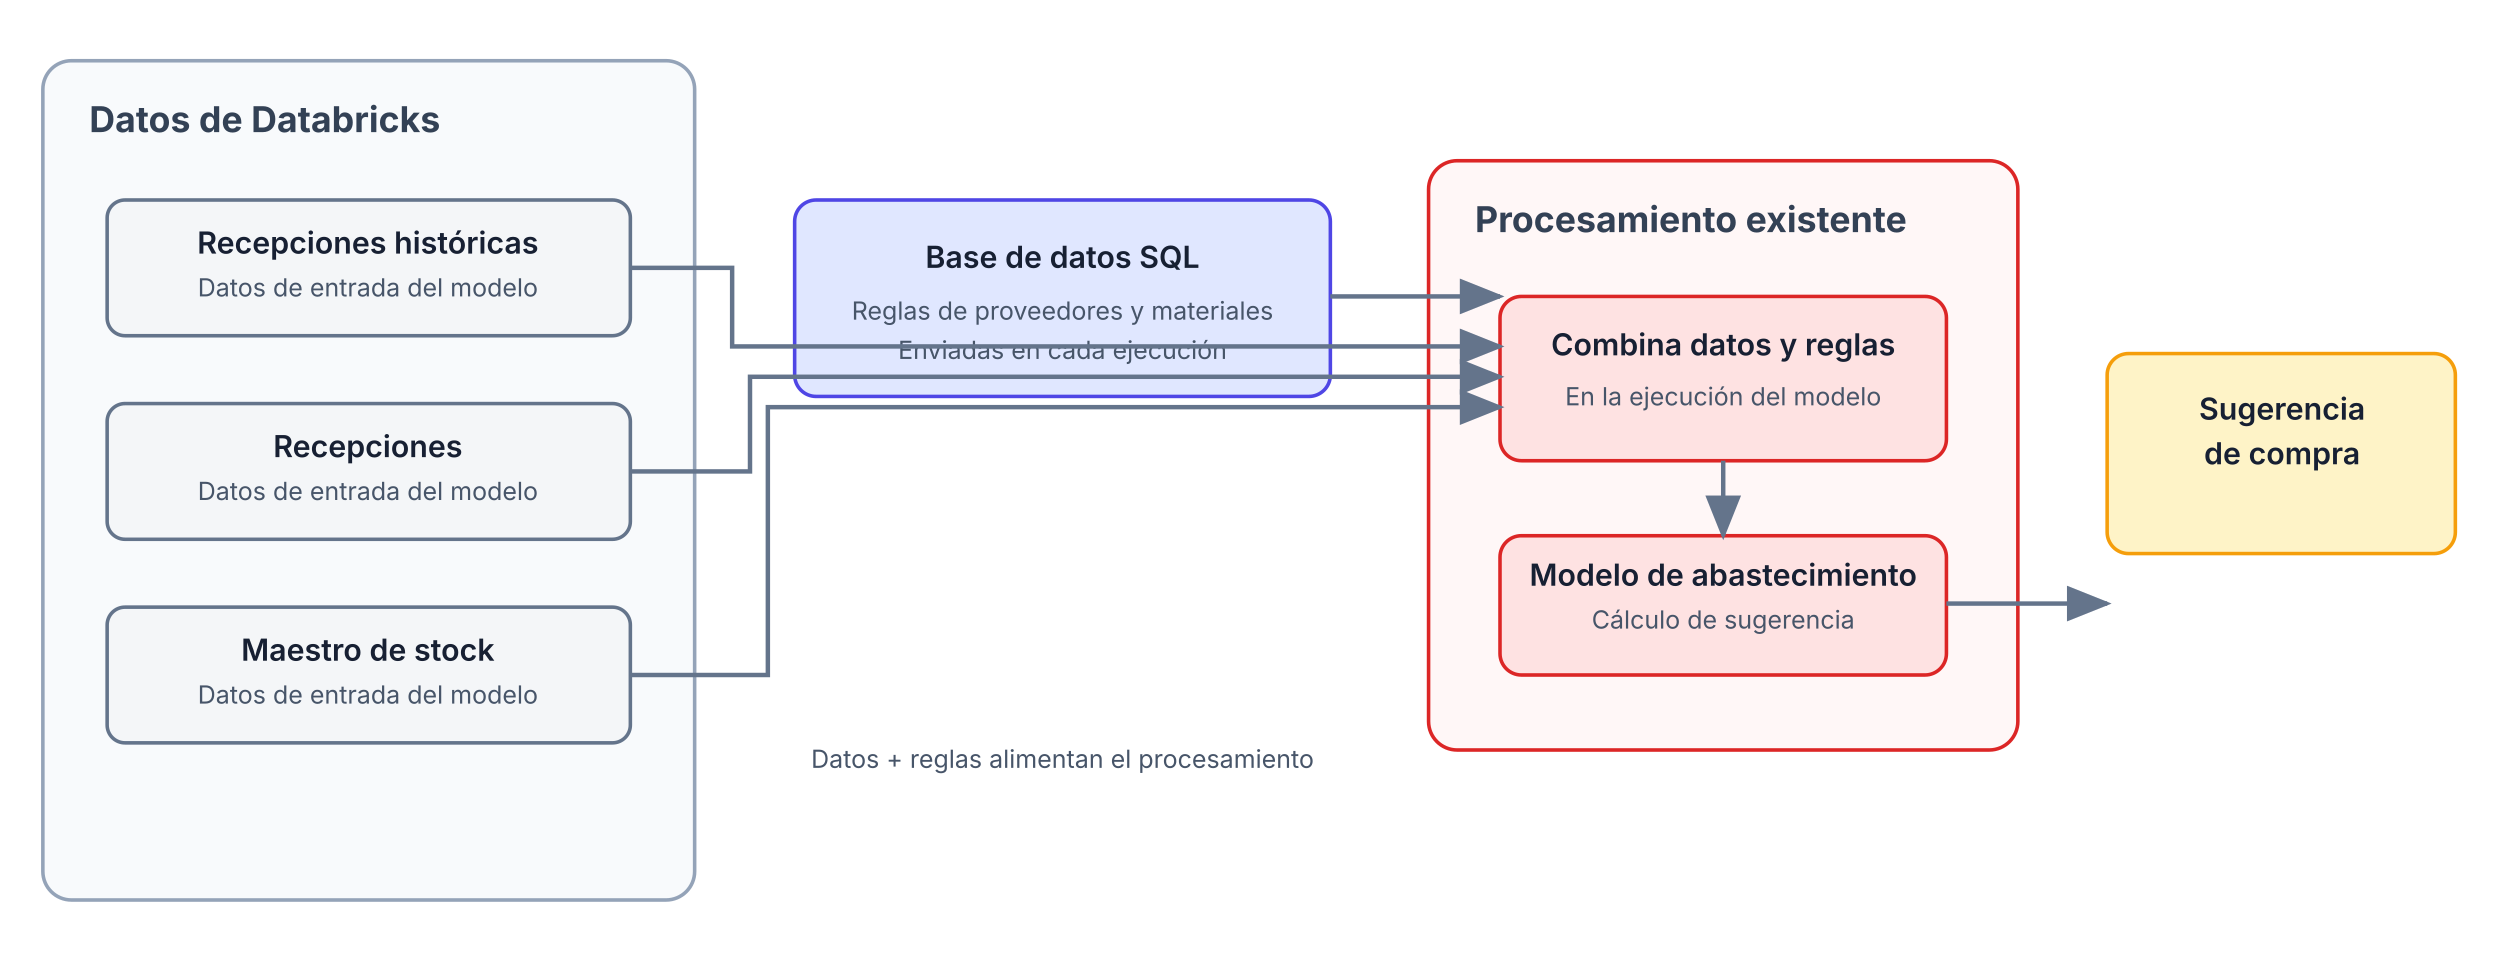
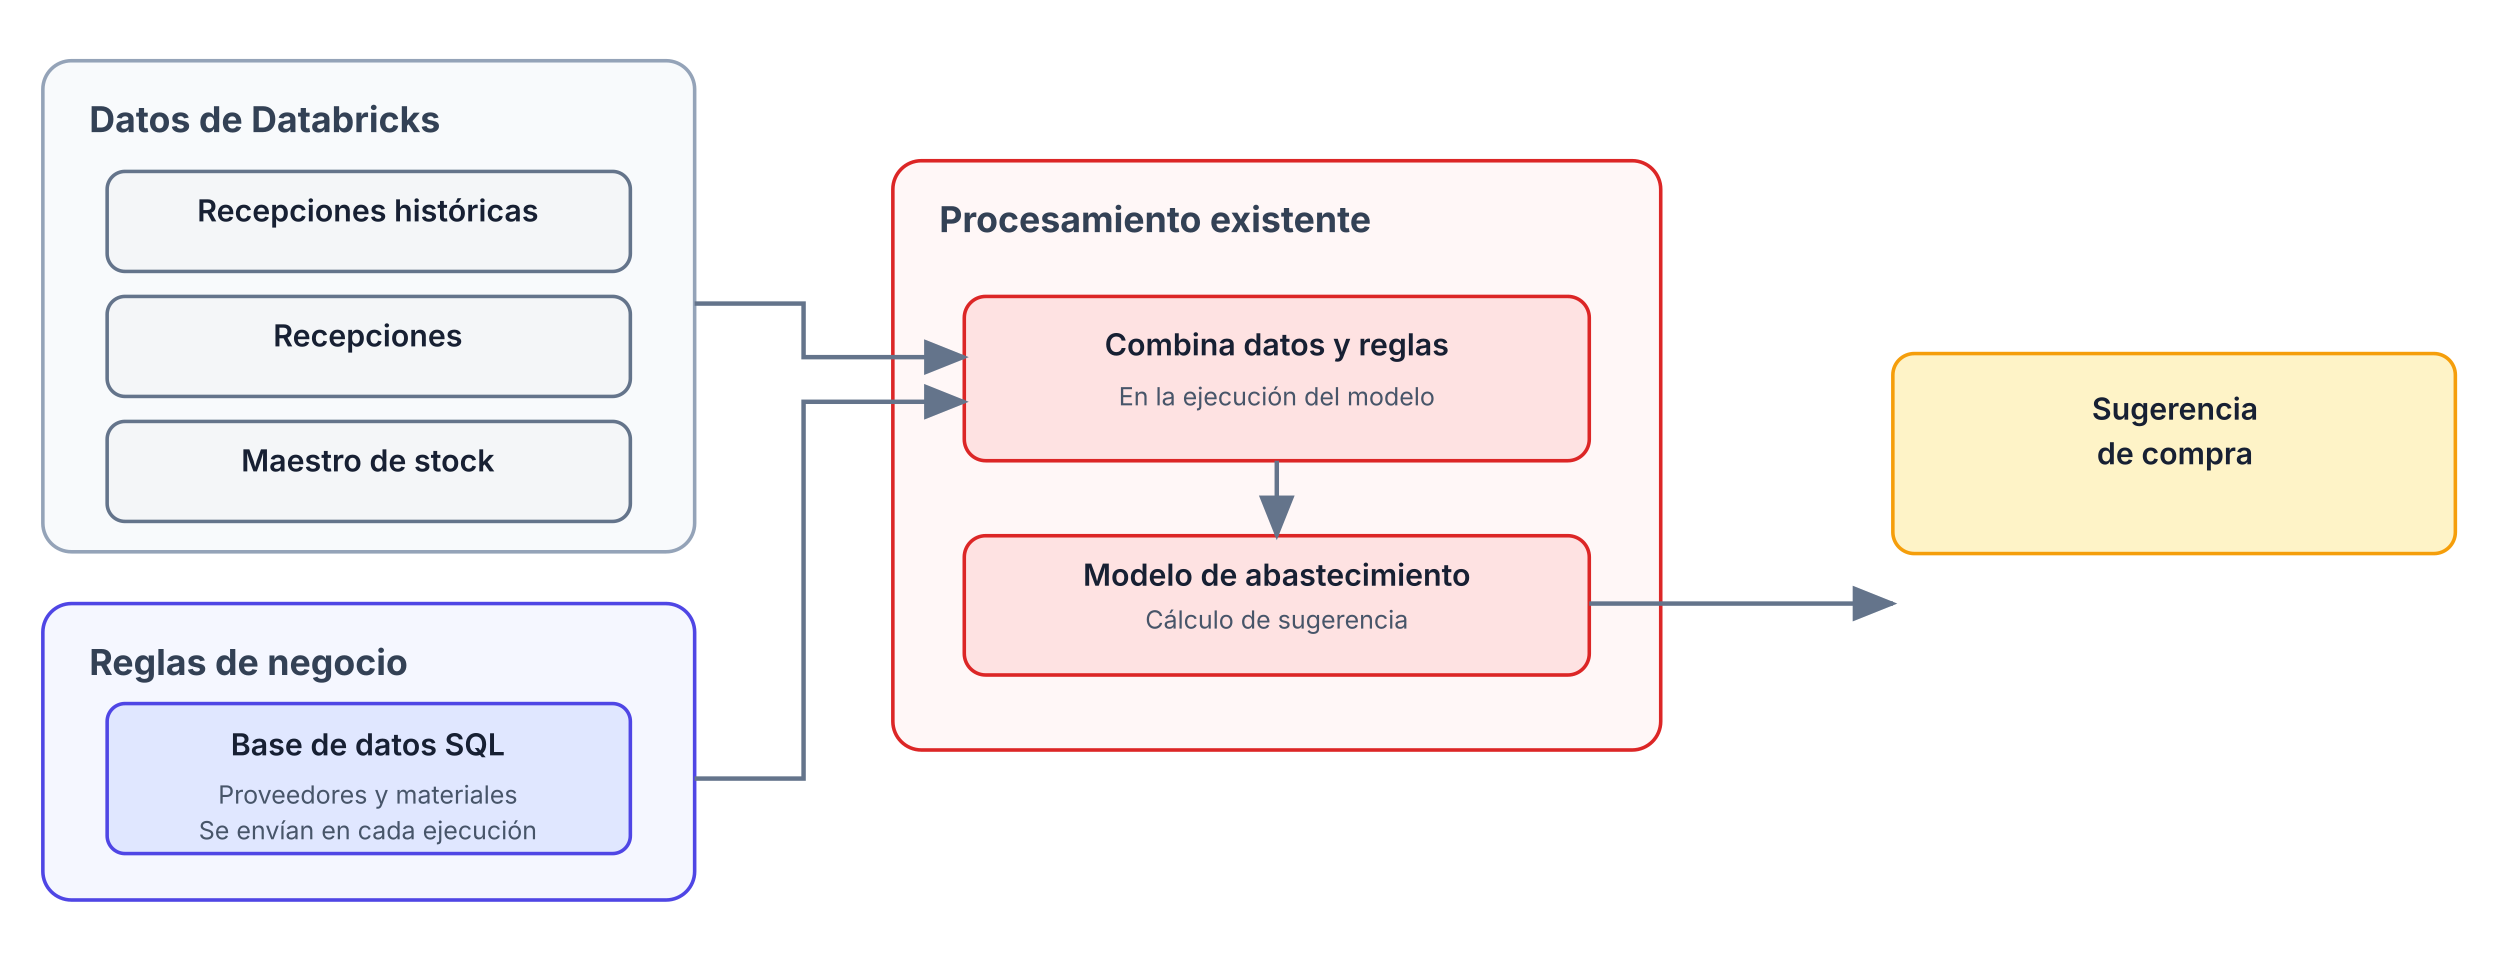
<svg xmlns="http://www.w3.org/2000/svg" viewBox="0 0 1400 540" role="img" aria-labelledby="title desc">
  <defs>
    <marker id="arrow" markerWidth="10" markerHeight="8" refX="9" refY="4" orient="auto">
      <path d="M0 0 L10 4 L0 8 Z" fill="#64748b" />
    </marker>
    <style>
      text { font-family: system-ui, -apple-system, BlinkMacSystemFont, "Segoe UI", sans-serif; fill: #172033; }
      .group { stroke-width: 2; }
      .source { fill: #f8fafc; stroke: #94a3b8; }
      .rules { fill: #f5f7ff; stroke: #4f46e5; }
      .process { fill: #fff7f7; stroke: #dc2626; }
-       .output { fill: #fffbeb; stroke: #f59e0b; }
      .title { font-size: 20px; font-weight: 700; fill: #334155; }
      .node { stroke-width: 2; }
      .source-node { fill: #f4f6f8; stroke: #64748b; }
      .rule-node { fill: #e0e7ff; stroke: #4f46e5; }
      .process-node { fill: #fee2e2; stroke: #dc2626; }
      .output-node { fill: #fef3c7; stroke: #f59e0b; }
      .node-label { font-size: 17px; font-weight: 600; text-anchor: middle; }
      .node-detail { font-size: 14px; fill: #475569; text-anchor: middle; }
      .edge { fill: none; stroke: #64748b; stroke-width: 2.5; marker-end: url(#arrow); }
      .edge-label { font-size: 14px; fill: #475569; text-anchor: middle; }
    </style>
  </defs>
-   <rect class="group source" x="24" y="34" width="365" height="470" rx="16" />
+   <rect class="group source" x="24" y="34" width="365" height="275" rx="16" />
  <text class="title" x="50" y="74">Datos de Databricks</text>
-   <rect class="node source-node" x="60" y="112" width="293" height="76" rx="10" />
-   <text class="node-label" x="206" y="142">Recepciones históricas</text>
-   <text class="node-detail" x="206" y="166">Datos de entrada del modelo</text>
-   <rect class="node source-node" x="60" y="226" width="293" height="76" rx="10" />
-   <text class="node-label" x="206" y="256">Recepciones</text>
-   <text class="node-detail" x="206" y="280">Datos de entrada del modelo</text>
-   <rect class="node source-node" x="60" y="340" width="293" height="76" rx="10" />
-   <text class="node-label" x="206" y="370">Maestro de stock</text>
-   <text class="node-detail" x="206" y="394">Datos de entrada del modelo</text>
-   <rect class="group rules" x="24" y="520" width="365" height="0" rx="16" />
-   <rect class="node rule-node" x="445" y="112" width="300" height="110" rx="12" />
-   <text class="node-label" x="595" y="150">Base de datos SQL</text>
-   <text class="node-detail" x="595" y="179">Reglas de proveedores y materiales</text>
-   <text class="node-detail" x="595" y="201">Enviadas en cada ejecución</text>
-   <rect class="group process" x="800" y="90" width="330" height="330" rx="16" />
-   <text class="title" x="826" y="130">Procesamiento existente</text>
-   <rect class="node process-node" x="840" y="166" width="250" height="92" rx="12" />
-   <text class="node-label" x="965" y="199">Combina datos y reglas</text>
-   <text class="node-detail" x="965" y="227">En la ejecución del modelo</text>
-   <rect class="node process-node" x="840" y="300" width="250" height="78" rx="12" />
-   <text class="node-label" x="965" y="328">Modelo de abastecimiento</text>
-   <text class="node-detail" x="965" y="352">Cálculo de sugerencia</text>
-   <rect class="node output-node" x="1180" y="198" width="195" height="112" rx="12" />
-   <text class="node-label" x="1278" y="235">Sugerencia</text>
-   <text class="node-label" x="1278" y="260">de compra</text>
-   <path class="edge" d="M353 150 H410 V194 H840" />
-   <path class="edge" d="M353 264 H420 V211 H840" />
-   <path class="edge" d="M353 378 H430 V228 H840" />
-   <path class="edge" d="M745 166 H840" />
-   <path class="edge" d="M965 258 V300" />
-   <path class="edge" d="M1090 338 H1180" />
-   <text class="edge-label" x="595" y="430">Datos + reglas alimentan el procesamiento</text>
+   <rect class="node source-node" x="60" y="96" width="293" height="56" rx="10" />
+   <text class="node-label" x="206" y="124">Recepciones históricas</text>
+   <rect class="node source-node" x="60" y="166" width="293" height="56" rx="10" />
+   <text class="node-label" x="206" y="194">Recepciones</text>
+   <rect class="node source-node" x="60" y="236" width="293" height="56" rx="10" />
+   <text class="node-label" x="206" y="264">Maestro de stock</text>
+   <rect class="group rules" x="24" y="338" width="365" height="166" rx="16" />
+   <text class="title" x="50" y="378">Reglas de negocio</text>
+   <rect class="node rule-node" x="60" y="394" width="293" height="84" rx="10" />
+   <text class="node-label" x="206" y="423">Base de datos SQL</text>
+   <text class="node-detail" x="206" y="450">Proveedores y materiales</text>
+   <text class="node-detail" x="206" y="470">Se envían en cada ejecución</text>
+   <rect class="group process" x="500" y="90" width="430" height="330" rx="16" />
+   <text class="title" x="526" y="130">Procesamiento existente</text>
+   <rect class="node process-node" x="540" y="166" width="350" height="92" rx="12" />
+   <text class="node-label" x="715" y="199">Combina datos y reglas</text>
+   <text class="node-detail" x="715" y="227">En la ejecución del modelo</text>
+   <rect class="node process-node" x="540" y="300" width="350" height="78" rx="12" />
+   <text class="node-label" x="715" y="328">Modelo de abastecimiento</text>
+   <text class="node-detail" x="715" y="352">Cálculo de sugerencia</text>
+   <rect class="node output-node" x="1060" y="198" width="315" height="112" rx="12" />
+   <text class="node-label" x="1218" y="235">Sugerencia</text>
+   <text class="node-label" x="1218" y="260">de compra</text>
+   <path class="edge" d="M389 170 H450 V200 H540" />
+   <path class="edge" d="M389 436 H450 V225 H540" />
+   <path class="edge" d="M715 258 V300" />
+   <path class="edge" d="M890 338 H1060" />
</svg>
